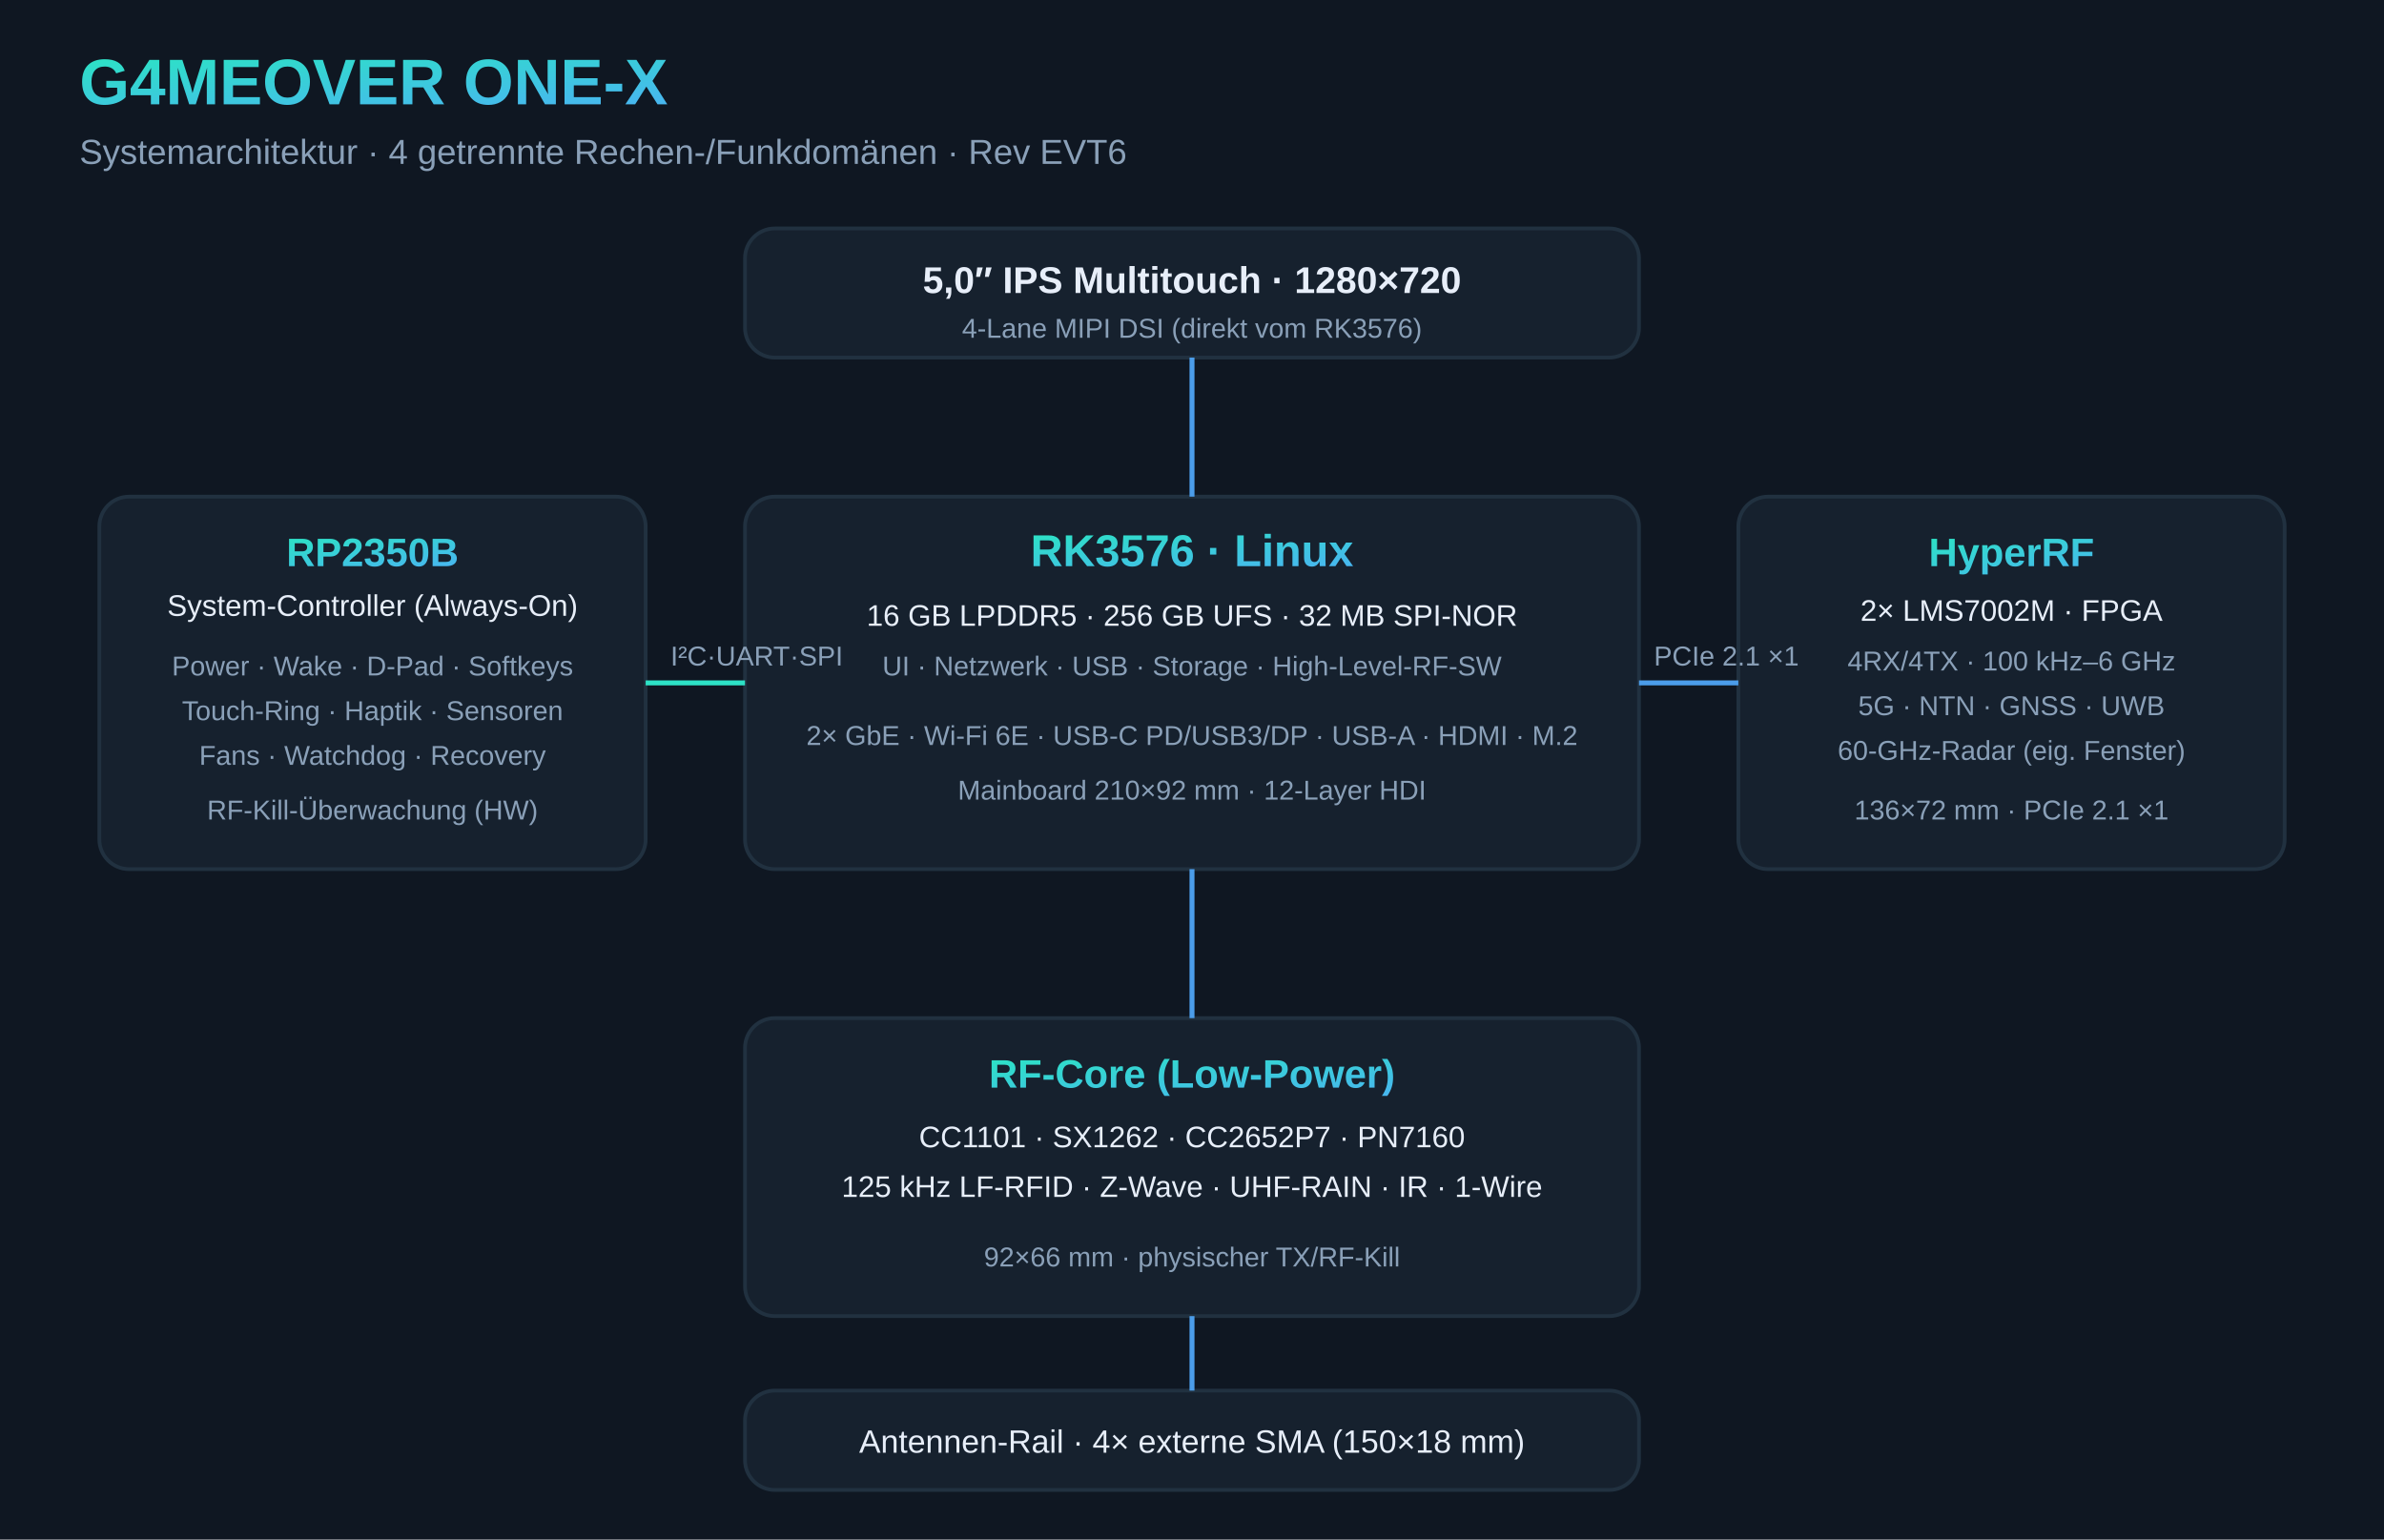
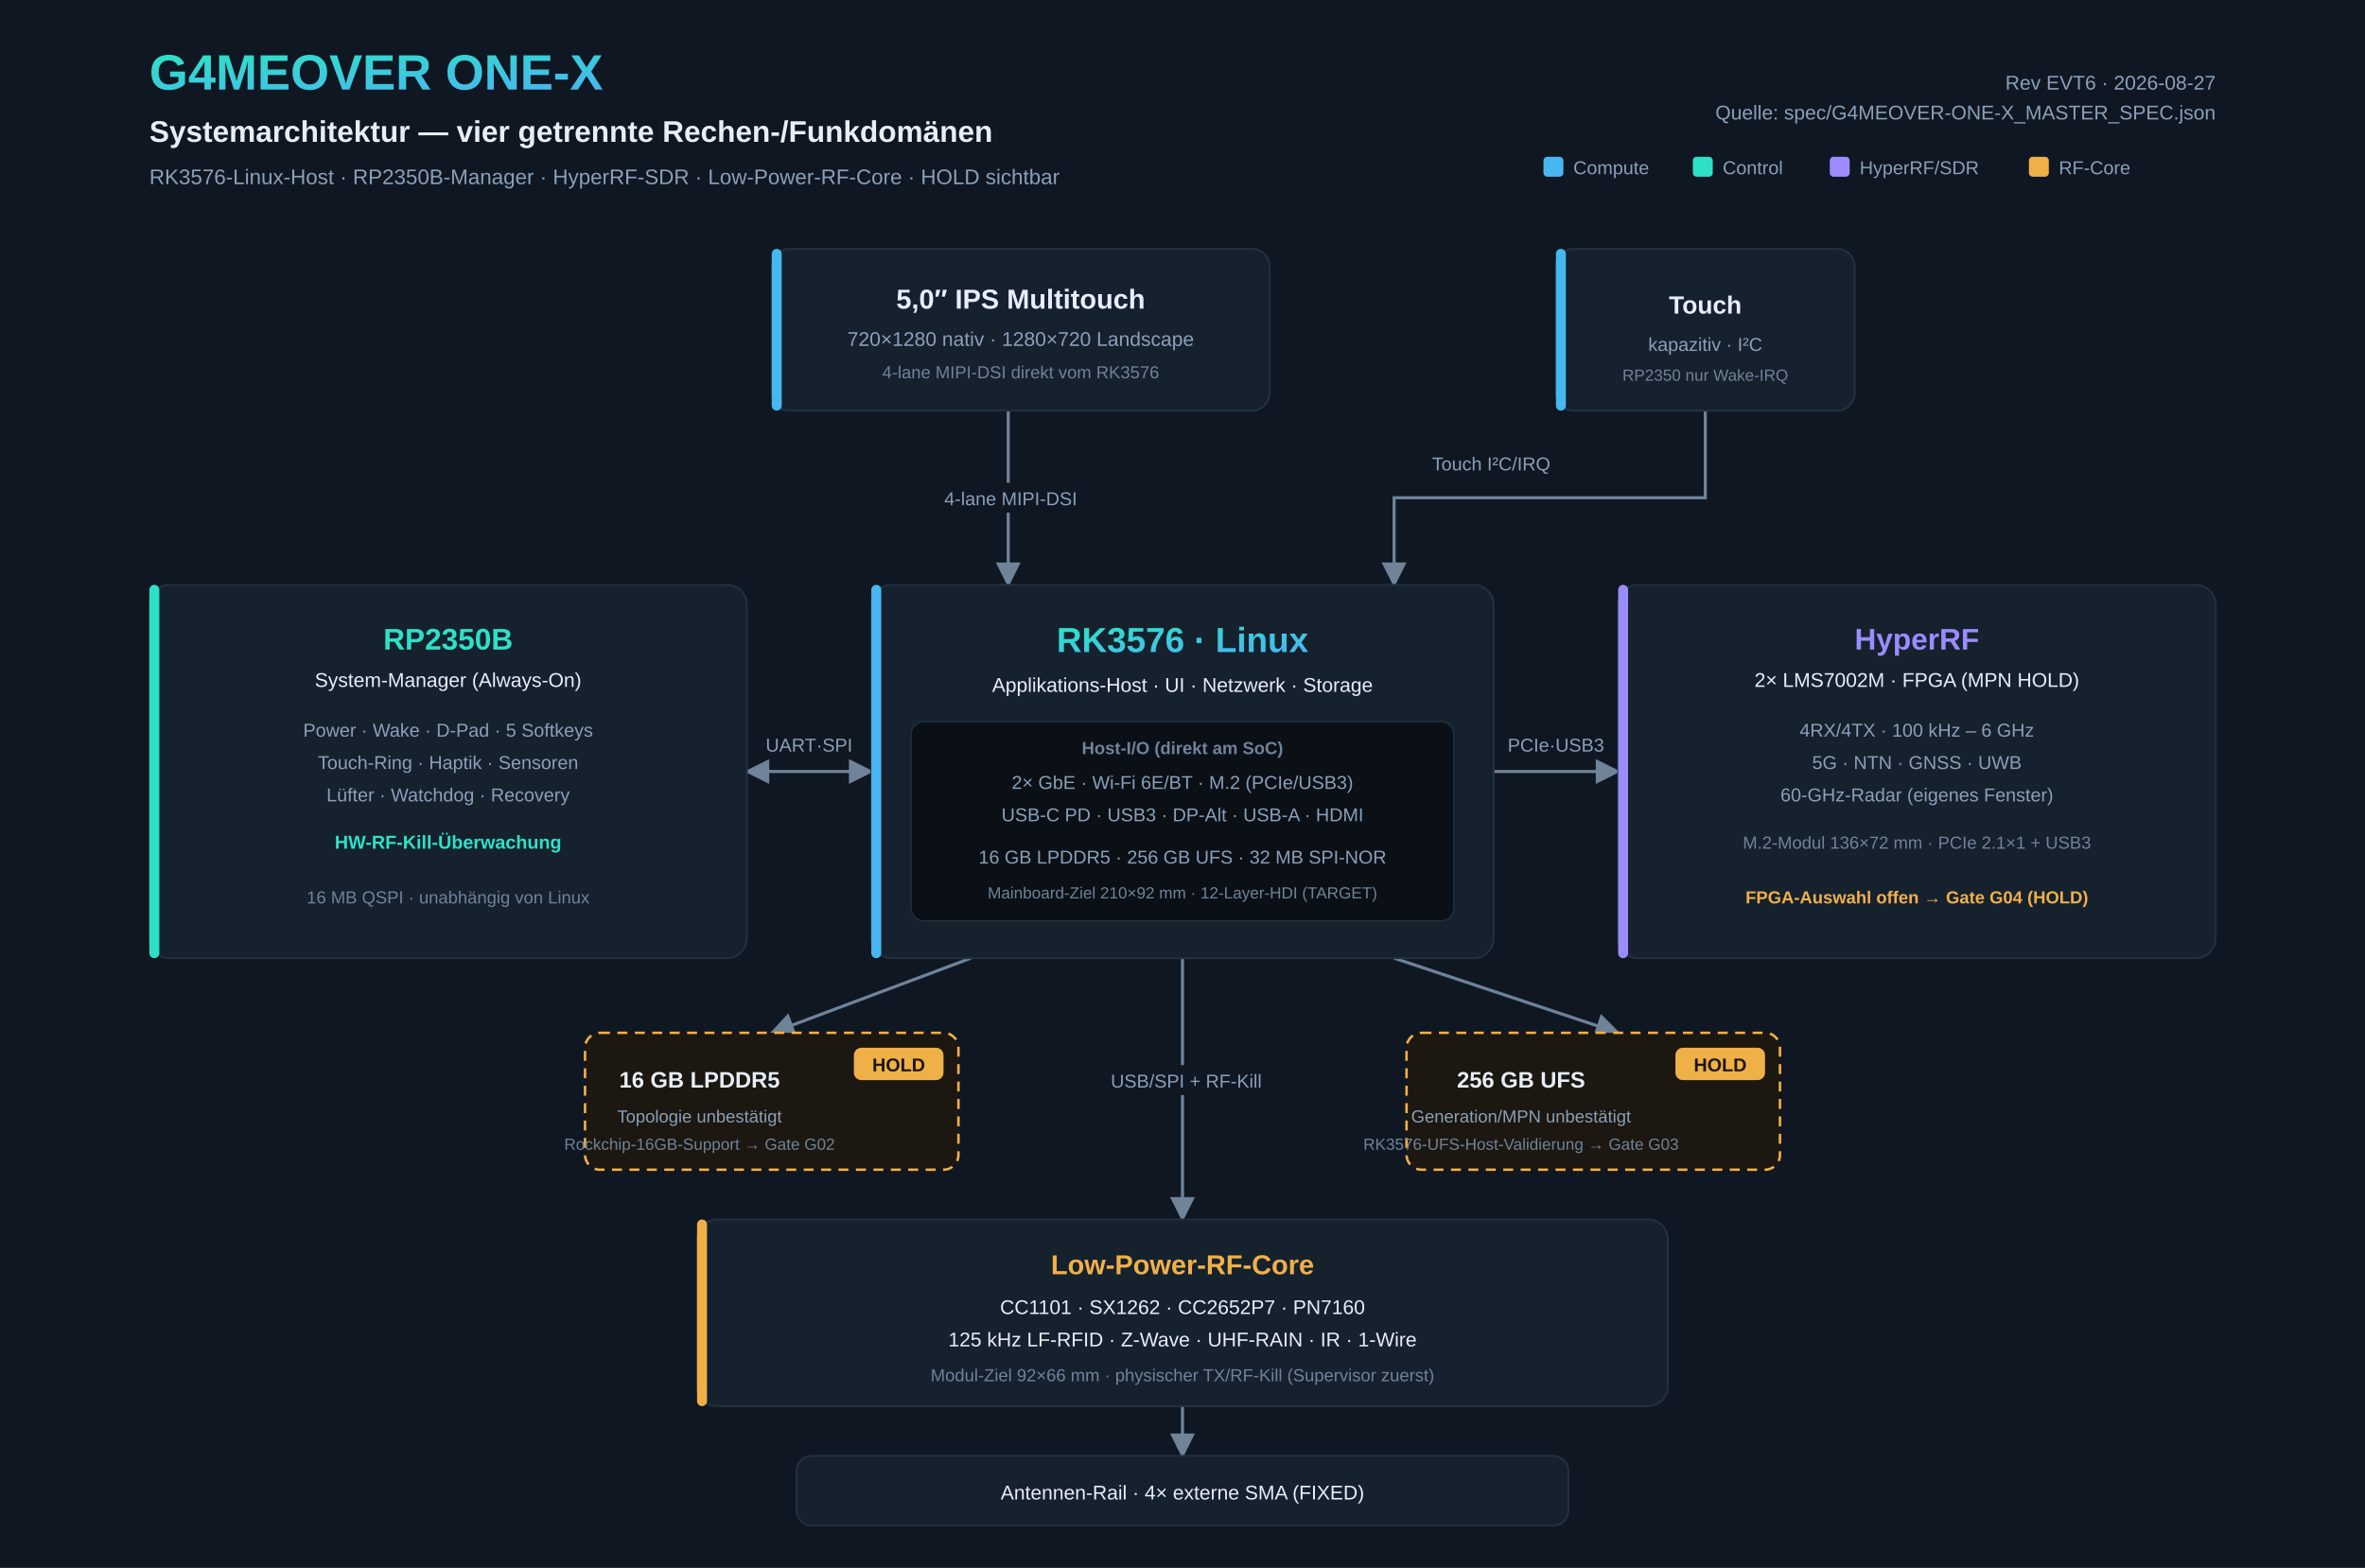
- <svg xmlns="http://www.w3.org/2000/svg" viewBox="0 0 960 620" font-family="Segoe UI,system-ui,Arial,sans-serif">
+ <svg xmlns="http://www.w3.org/2000/svg" viewBox="0 0 1900 1260" font-family="Segoe UI,system-ui,Arial,sans-serif">
  <defs>
-     <linearGradient id="g" x1="0" y1="0" x2="1" y2="1">
+     <linearGradient id="grad" x1="0" y1="0" x2="1" y2="1">
      <stop offset="0" stop-color="#2DE1C6" />
      <stop offset="1" stop-color="#48B6F0" />
    </linearGradient>
+     <marker id="arrow" viewBox="0 0 10 10" refX="9" refY="5" markerWidth="8" markerHeight="8" orient="auto-start-reverse">
+       <path d="M0,0 L10,5 L0,10 z" fill="#6f8399" />
+     </marker>
    <style>
-       .bg{fill:#0f1722}
-       .panel{fill:#16212e;stroke:#213140;stroke-width:1.5;rx:12}
-       .t{fill:#e7eef9}
-       .m{fill:#8aa0b8}
-       .h{fill:url(#g);font-weight:800}
-       .lbl{fill:#8aa0b8;font-size:11px}
-       .wire{stroke:#4b9dea;stroke-width:2;fill:none}
-       .wire2{stroke:#2DE1C6;stroke-width:2;fill:none}
+       .t{fill:#e7eef9} .m{fill:#8aa0b8} .s{fill:#6f8399}
+       .box{fill:#16212e;stroke:#213140;stroke-width:1.5}
+       .wire{stroke:#6f8399;stroke-width:2.5;fill:none}
    </style>
  </defs>
-   <rect class="bg" x="0" y="0" width="960" height="620" />
-   <text x="32" y="42" class="h" font-size="26">G4MEOVER ONE-X</text>
-   <text x="32" y="66" class="m" font-size="14">Systemarchitektur · 4 getrennte Rechen-/Funkdomänen · Rev EVT6</text>
-   <rect x="300" y="92" width="360" height="52" rx="12" class="panel" />
-   <text x="480" y="118" text-anchor="middle" class="t" font-size="15" font-weight="700">5,0″ IPS Multitouch · 1280×720</text>
-   <text x="480" y="136" text-anchor="middle" class="lbl">4-Lane MIPI DSI (direkt vom RK3576)</text>
-   <rect x="300" y="200" width="360" height="150" rx="12" class="panel" />
-   <text x="480" y="228" text-anchor="middle" class="h" font-size="18">RK3576 · Linux</text>
-   <text x="480" y="252" text-anchor="middle" class="t" font-size="12">16 GB LPDDR5 · 256 GB UFS · 32 MB SPI-NOR</text>
-   <text x="480" y="272" text-anchor="middle" class="m" font-size="11">UI · Netzwerk · USB · Storage · High-Level-RF-SW</text>
-   <text x="480" y="300" text-anchor="middle" class="m" font-size="11">2× GbE · Wi-Fi 6E · USB-C PD/USB3/DP · USB-A · HDMI · M.2</text>
-   <text x="480" y="322" text-anchor="middle" class="lbl">Mainboard 210×92 mm · 12-Layer HDI</text>
-   <rect x="40" y="200" width="220" height="150" rx="12" class="panel" />
-   <text x="150" y="228" text-anchor="middle" class="h" font-size="16">RP2350B</text>
-   <text x="150" y="248" text-anchor="middle" class="t" font-size="12">System-Controller (Always-On)</text>
-   <text x="150" y="272" text-anchor="middle" class="m" font-size="11">Power · Wake · D-Pad · Softkeys</text>
-   <text x="150" y="290" text-anchor="middle" class="m" font-size="11">Touch-Ring · Haptik · Sensoren</text>
-   <text x="150" y="308" text-anchor="middle" class="m" font-size="11">Fans · Watchdog · Recovery</text>
-   <text x="150" y="330" text-anchor="middle" class="lbl" fill="#2DE1C6">RF-Kill-Überwachung (HW)</text>
-   <rect x="700" y="200" width="220" height="150" rx="12" class="panel" />
-   <text x="810" y="228" text-anchor="middle" class="h" font-size="16">HyperRF</text>
-   <text x="810" y="250" text-anchor="middle" class="t" font-size="12">2× LMS7002M · FPGA</text>
-   <text x="810" y="270" text-anchor="middle" class="m" font-size="11">4RX/4TX · 100 kHz–6 GHz</text>
-   <text x="810" y="288" text-anchor="middle" class="m" font-size="11">5G · NTN · GNSS · UWB</text>
-   <text x="810" y="306" text-anchor="middle" class="m" font-size="11">60-GHz-Radar (eig. Fenster)</text>
-   <text x="810" y="330" text-anchor="middle" class="lbl">136×72 mm · PCIe 2.1 ×1</text>
-   <rect x="300" y="410" width="360" height="120" rx="12" class="panel" />
-   <text x="480" y="438" text-anchor="middle" class="h" font-size="16">RF-Core (Low-Power)</text>
-   <text x="480" y="462" text-anchor="middle" class="t" font-size="12">CC1101 · SX1262 · CC2652P7 · PN7160</text>
-   <text x="480" y="482" text-anchor="middle" class="t" font-size="12">125 kHz LF-RFID · Z-Wave · UHF-RAIN · IR · 1-Wire</text>
-   <text x="480" y="510" text-anchor="middle" class="lbl">92×66 mm · physischer TX/RF-Kill</text>
-   <rect x="300" y="560" width="360" height="40" rx="10" class="panel" />
-   <text x="480" y="585" text-anchor="middle" class="t" font-size="13">Antennen-Rail · 4× externe SMA (150×18 mm)</text>
-   <path class="wire" d="M480 144 L480 200" />
-   <path class="wire2" d="M260 275 L300 275" />
-   <path class="wire" d="M660 275 L700 275" />
-   <path class="wire" d="M480 350 L480 410" />
-   <path class="wire" d="M480 530 L480 560" />
-   <text x="270" y="268" class="lbl">I²C·UART·SPI</text>
-   <text x="666" y="268" class="lbl">PCIe 2.1 ×1</text>
+   <rect x="0" y="0" width="1900" height="1260" fill="#0f1722" />
+   <text x="120" y="72" fill="url(#grad)" font-size="40" font-weight="800">G4MEOVER ONE-X</text>
+   <text x="120" y="114" class="t" font-size="24" font-weight="600">Systemarchitektur — vier getrennte Rechen-/Funkdomänen</text>
+   <text x="120" y="148" class="m" font-size="17">RK3576-Linux-Host · RP2350B-Manager · HyperRF-SDR · Low-Power-RF-Core · HOLD sichtbar</text>
+   <text x="1780" y="72" class="m" font-size="16" text-anchor="end">Rev EVT6 · 2026-08-27</text>
+   <text x="1780" y="96" class="m" font-size="16" text-anchor="end">Quelle: spec/G4MEOVER-ONE-X_MASTER_SPEC.json</text>
+   <g font-size="15">
+     <rect x="1240" y="126" width="16" height="16" rx="3" fill="#48B6F0" />
+     <text x="1264" y="140" class="m">Compute</text>
+     <rect x="1360" y="126" width="16" height="16" rx="3" fill="#2DE1C6" />
+     <text x="1384" y="140" class="m">Control</text>
+     <rect x="1470" y="126" width="16" height="16" rx="3" fill="#9b8cff" />
+     <text x="1494" y="140" class="m">HyperRF/SDR</text>
+     <rect x="1630" y="126" width="16" height="16" rx="3" fill="#f0b048" />
+     <text x="1654" y="140" class="m">RF-Core</text>
+   </g>
+   <path class="wire" d="M810 330 L810 470" marker-end="url(#arrow)" />
+   <path class="wire" d="M1370 330 L1370 400 L1120 400 L1120 470" marker-end="url(#arrow)" />
+   <path class="wire" d="M600 620 L700 620" marker-end="url(#arrow)" marker-start="url(#arrow)" />
+   <path class="wire" d="M1200 620 L1300 620" marker-end="url(#arrow)" />
+   <path class="wire" d="M780 770 L620 830" marker-end="url(#arrow)" />
+   <path class="wire" d="M1120 770 L1300 830" marker-end="url(#arrow)" />
+   <path class="wire" d="M950 770 L950 980" marker-end="url(#arrow)" />
+   <path class="wire" d="M950 1130 L950 1170" marker-end="url(#arrow)" />
+   <g font-size="15" fill="#8aa0b8">
+     <rect x="742" y="388" width="140" height="24" fill="#0f1722" />
+     <text x="812" y="406" text-anchor="middle">4-lane MIPI-DSI</text>
+     <rect x="1150" y="360" width="96" height="24" fill="#0f1722" />
+     <text x="1198" y="378" text-anchor="middle">Touch I²C/IRQ</text>
+     <rect x="606" y="586" width="88" height="24" fill="#0f1722" />
+     <text x="650" y="604" text-anchor="middle">UART·SPI</text>
+     <rect x="1206" y="586" width="88" height="24" fill="#0f1722" />
+     <text x="1250" y="604" text-anchor="middle">PCIe·USB3</text>
+     <rect x="878" y="856" width="150" height="24" fill="#0f1722" />
+     <text x="953" y="874" text-anchor="middle">USB/SPI + RF-Kill</text>
+   </g>
+   <g>
+     <rect class="box" x="620" y="200" width="400" height="130" rx="14" />
+     <rect x="620" y="200" width="8" height="130" rx="4" fill="#48B6F0" />
+     <text x="820" y="248" text-anchor="middle" class="t" font-size="22" font-weight="700">5,0″ IPS Multitouch</text>
+     <text x="820" y="278" text-anchor="middle" class="m" font-size="16">720×1280 nativ · 1280×720 Landscape</text>
+     <text x="820" y="304" text-anchor="middle" class="s" font-size="14">4-lane MIPI-DSI direkt vom RK3576</text>
+   </g>
+   <g>
+     <rect class="box" x="1250" y="200" width="240" height="130" rx="14" />
+     <rect x="1250" y="200" width="8" height="130" rx="4" fill="#48B6F0" />
+     <text x="1370" y="252" text-anchor="middle" class="t" font-size="20" font-weight="700">Touch</text>
+     <text x="1370" y="282" text-anchor="middle" class="m" font-size="15">kapazitiv · I²C</text>
+     <text x="1370" y="306" text-anchor="middle" class="s" font-size="13">RP2350 nur Wake-IRQ</text>
+   </g>
+   <g>
+     <rect class="box" x="120" y="470" width="480" height="300" rx="16" />
+     <rect x="120" y="470" width="8" height="300" rx="4" fill="#2DE1C6" />
+     <text x="360" y="522" text-anchor="middle" fill="#2DE1C6" font-size="24" font-weight="800">RP2350B</text>
+     <text x="360" y="552" text-anchor="middle" class="t" font-size="16">System-Manager (Always-On)</text>
+     <text x="360" y="592" text-anchor="middle" class="m" font-size="15">Power · Wake · D-Pad · 5 Softkeys</text>
+     <text x="360" y="618" text-anchor="middle" class="m" font-size="15">Touch-Ring · Haptik · Sensoren</text>
+     <text x="360" y="644" text-anchor="middle" class="m" font-size="15">Lüfter · Watchdog · Recovery</text>
+     <text x="360" y="682" text-anchor="middle" fill="#2DE1C6" font-size="15" font-weight="600">HW-RF-Kill-Überwachung</text>
+     <text x="360" y="726" text-anchor="middle" class="s" font-size="14">16 MB QSPI · unabhängig von Linux</text>
+   </g>
+   <g>
+     <rect class="box" x="700" y="470" width="500" height="300" rx="16" stroke="#48B6F0" stroke-width="2.5" />
+     <rect x="700" y="470" width="8" height="300" rx="4" fill="#48B6F0" />
+     <text x="950" y="524" text-anchor="middle" fill="url(#grad)" font-size="28" font-weight="800">RK3576 · Linux</text>
+     <text x="950" y="556" text-anchor="middle" class="t" font-size="16">Applikations-Host · UI · Netzwerk · Storage</text>
+     <rect x="732" y="580" width="436" height="160" rx="10" fill="#0b1017" stroke="#213140" />
+     <text x="950" y="606" text-anchor="middle" class="s" font-size="14" font-weight="600">Host-I/O (direkt am SoC)</text>
+     <text x="950" y="634" text-anchor="middle" class="m" font-size="15">2× GbE · Wi-Fi 6E/BT · M.2 (PCIe/USB3)</text>
+     <text x="950" y="660" text-anchor="middle" class="m" font-size="15">USB-C PD · USB3 · DP-Alt · USB-A · HDMI</text>
+     <text x="950" y="694" text-anchor="middle" class="m" font-size="15">16 GB LPDDR5 · 256 GB UFS · 32 MB SPI-NOR</text>
+     <text x="950" y="722" text-anchor="middle" class="s" font-size="13">Mainboard-Ziel 210×92 mm · 12-Layer-HDI (TARGET)</text>
+   </g>
+   <g>
+     <rect class="box" x="1300" y="470" width="480" height="300" rx="16" />
+     <rect x="1300" y="470" width="8" height="300" rx="4" fill="#9b8cff" />
+     <text x="1540" y="522" text-anchor="middle" fill="#9b8cff" font-size="24" font-weight="800">HyperRF</text>
+     <text x="1540" y="552" text-anchor="middle" class="t" font-size="16">2× LMS7002M · FPGA (MPN HOLD)</text>
+     <text x="1540" y="592" text-anchor="middle" class="m" font-size="15">4RX/4TX · 100 kHz – 6 GHz</text>
+     <text x="1540" y="618" text-anchor="middle" class="m" font-size="15">5G · NTN · GNSS · UWB</text>
+     <text x="1540" y="644" text-anchor="middle" class="m" font-size="15">60-GHz-Radar (eigenes Fenster)</text>
+     <text x="1540" y="682" text-anchor="middle" class="s" font-size="14">M.2-Modul 136×72 mm · PCIe 2.1×1 + USB3</text>
+     <text x="1540" y="726" text-anchor="middle" fill="#f0b048" font-size="14" font-weight="600">FPGA-Auswahl offen → Gate G04 (HOLD)</text>
+   </g>
+   <g>
+     <rect x="470" y="830" width="300" height="110" rx="12" fill="#1c1710" stroke="#f0b048" stroke-width="2" stroke-dasharray="8 6" />
+     <rect x="686" y="842" width="72" height="26" rx="6" fill="#f0b048" />
+     <text x="722" y="861" text-anchor="middle" fill="#1c1710" font-size="15" font-weight="800">HOLD</text>
+     <text x="562" y="874" text-anchor="middle" class="t" font-size="18" font-weight="700">16 GB LPDDR5</text>
+     <text x="562" y="902" text-anchor="middle" class="m" font-size="14">Topologie unbestätigt</text>
+     <text x="562" y="924" text-anchor="middle" class="s" font-size="13">Rockchip-16GB-Support → Gate G02</text>
+   </g>
+   <g>
+     <rect x="1130" y="830" width="300" height="110" rx="12" fill="#1c1710" stroke="#f0b048" stroke-width="2" stroke-dasharray="8 6" />
+     <rect x="1346" y="842" width="72" height="26" rx="6" fill="#f0b048" />
+     <text x="1382" y="861" text-anchor="middle" fill="#1c1710" font-size="15" font-weight="800">HOLD</text>
+     <text x="1222" y="874" text-anchor="middle" class="t" font-size="18" font-weight="700">256 GB UFS</text>
+     <text x="1222" y="902" text-anchor="middle" class="m" font-size="14">Generation/MPN unbestätigt</text>
+     <text x="1222" y="924" text-anchor="middle" class="s" font-size="13">RK3576-UFS-Host-Validierung → Gate G03</text>
+   </g>
+   <g>
+     <rect class="box" x="560" y="980" width="780" height="150" rx="16" />
+     <rect x="560" y="980" width="8" height="150" rx="4" fill="#f0b048" />
+     <text x="950" y="1024" text-anchor="middle" fill="#f0b048" font-size="22" font-weight="800">Low-Power-RF-Core</text>
+     <text x="950" y="1056" text-anchor="middle" class="t" font-size="16">CC1101 · SX1262 · CC2652P7 · PN7160</text>
+     <text x="950" y="1082" text-anchor="middle" class="t" font-size="16">125 kHz LF-RFID · Z-Wave · UHF-RAIN · IR · 1-Wire</text>
+     <text x="950" y="1110" text-anchor="middle" class="s" font-size="14">Modul-Ziel 92×66 mm · physischer TX/RF-Kill (Supervisor zuerst)</text>
+   </g>
+   <g>
+     <rect class="box" x="640" y="1170" width="620" height="56" rx="12" />
+     <text x="950" y="1205" text-anchor="middle" class="t" font-size="16">Antennen-Rail · 4× externe SMA (FIXED)</text>
+   </g>
</svg>
